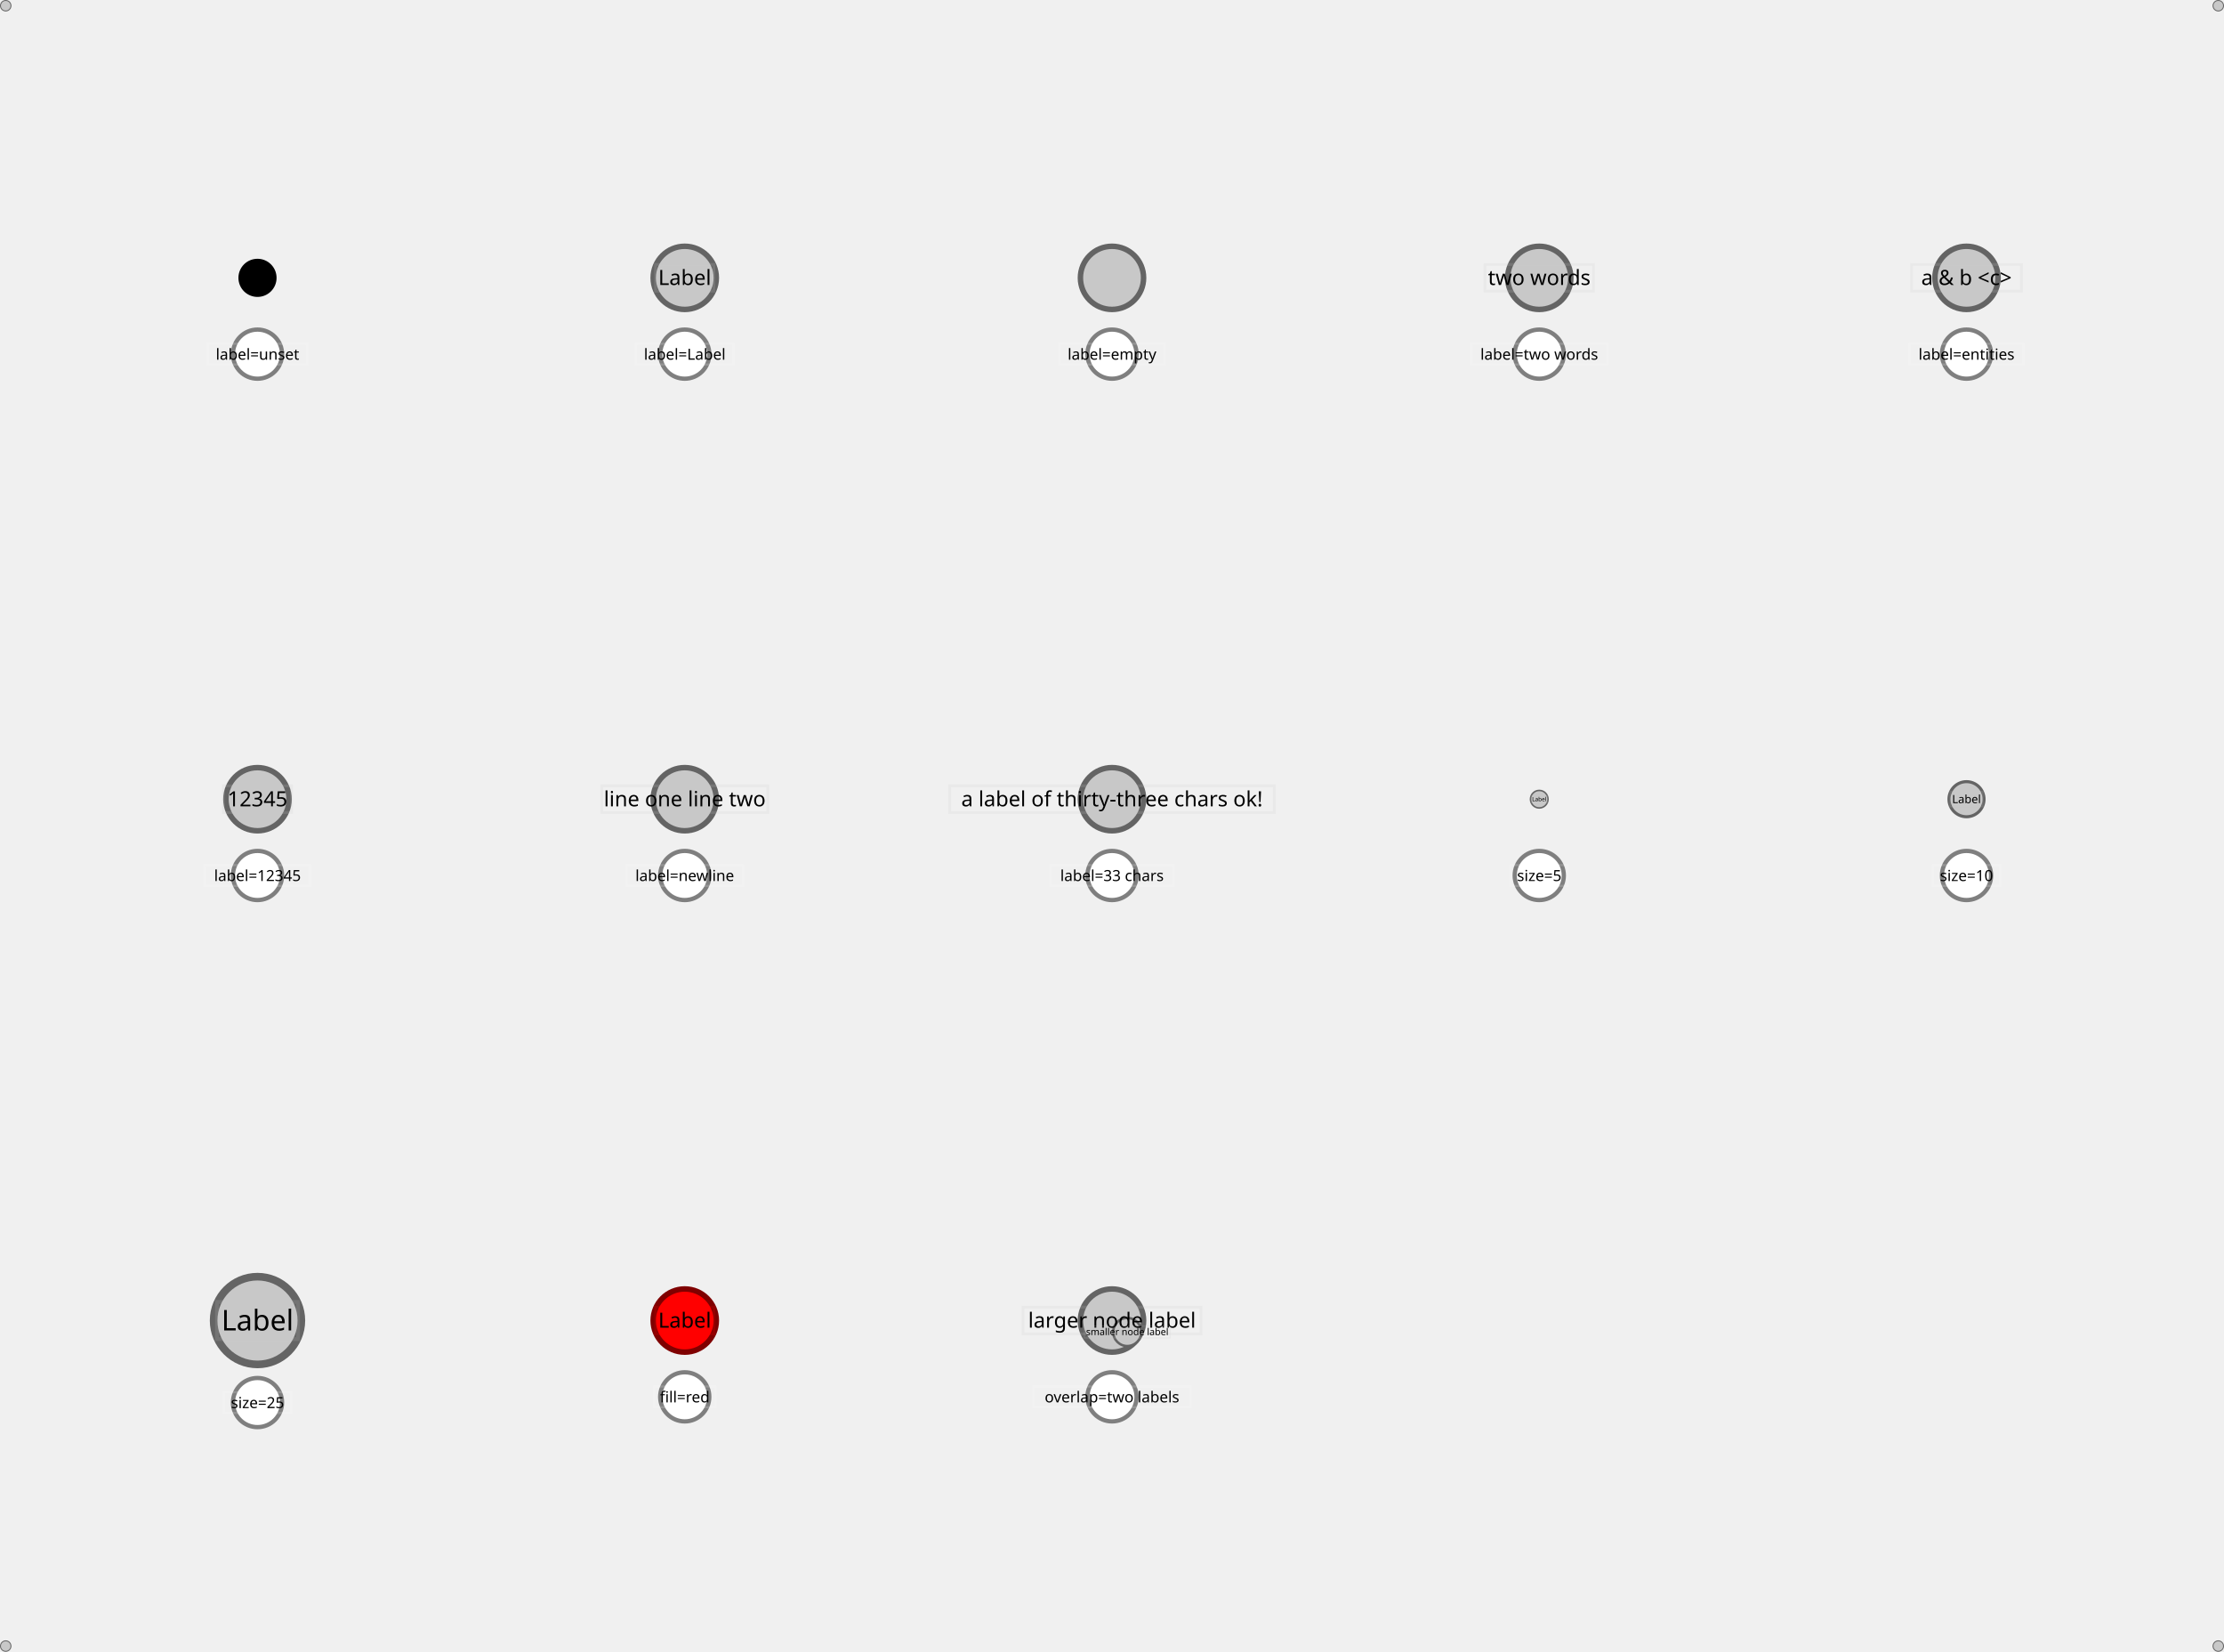
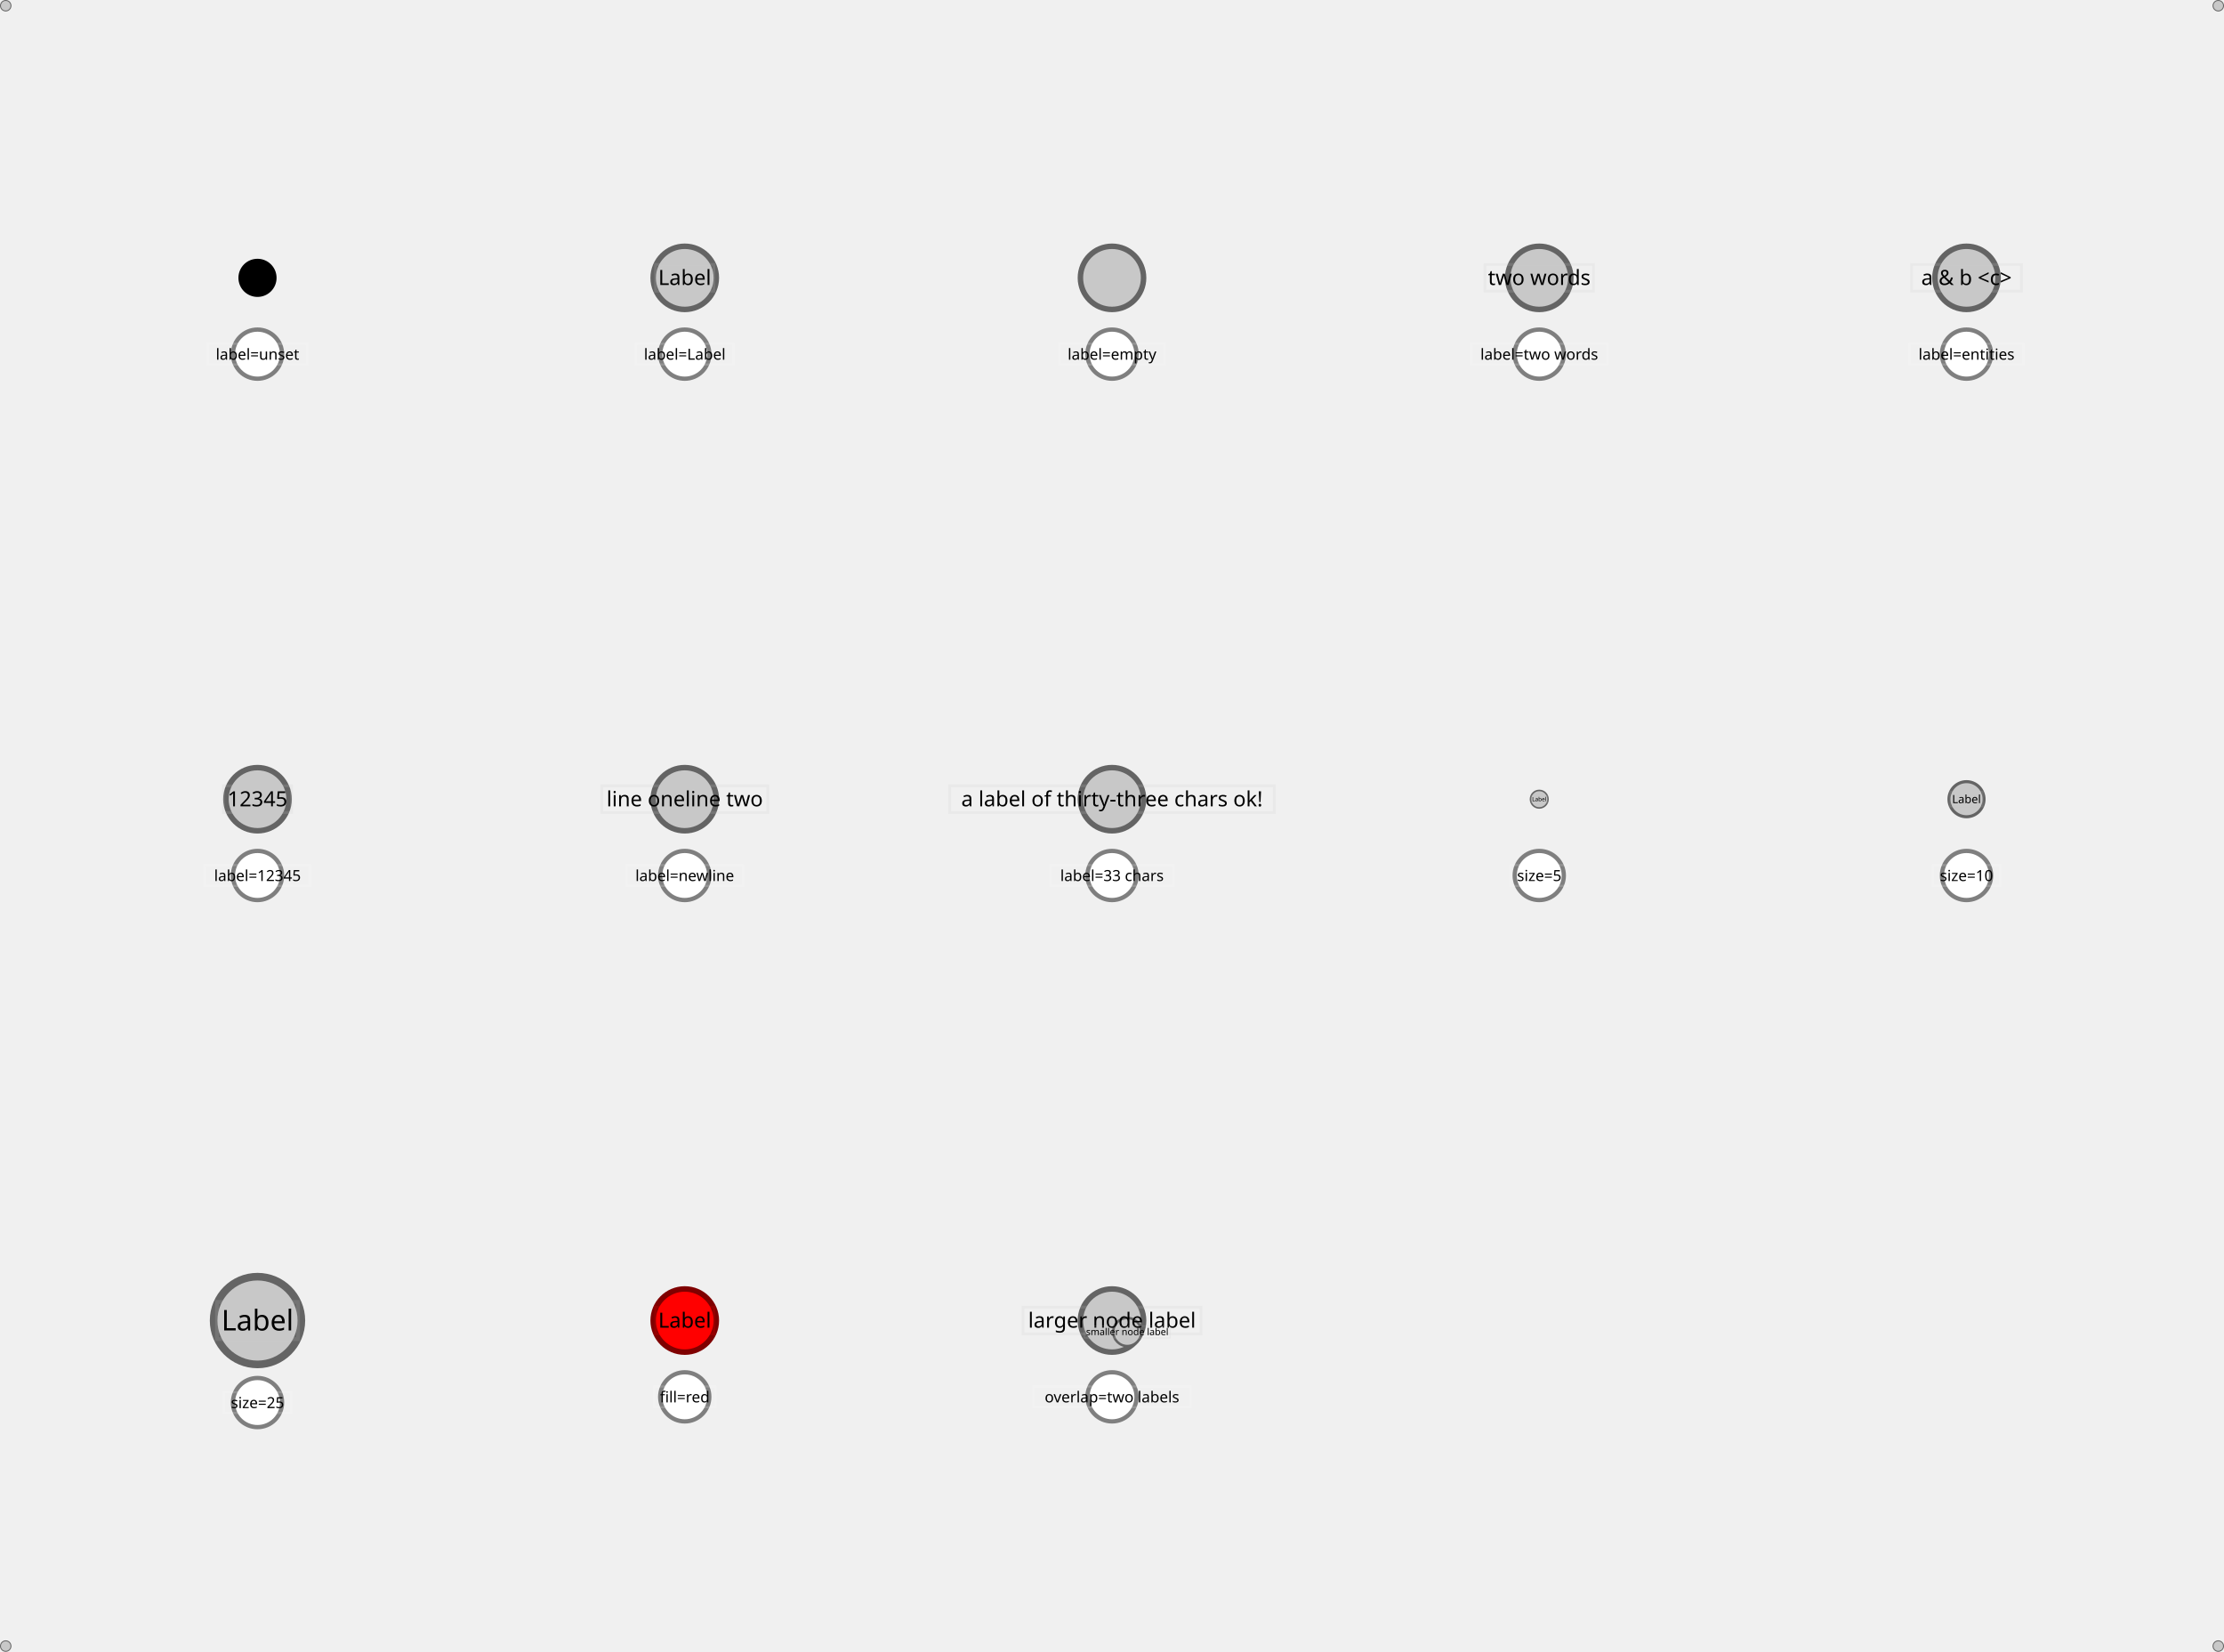
<svg xmlns="http://www.w3.org/2000/svg" contentScriptType="text/ecmascript" width="1166.0" zoomAndPan="magnify" contentStyleType="text/css" viewBox="17 -883 1166 866" height="866.0" preserveAspectRatio="xMidYMid meet" version="1.1">
  <g id="nodes">
    <circle fill-opacity="1.0" fill="#c8c8c8" r="23.0" cx="152.0" class="id_label-node-size-25" cy="-190.67" stroke="#646464" stroke-opacity="1.0" stroke-width="4.0" />
    <circle fill-opacity="1.0" fill="#c8c8c8" r="16.56" cx="376.0" class="id_label-text" cy="-737.33" stroke="#646464" stroke-opacity="1.0" stroke-width="2.88" />
    <circle fill-opacity="1.0" fill="#c8c8c8" r="16.56" cx="600.0" class="id_label-empty" cy="-737.33" stroke="#646464" stroke-opacity="1.0" stroke-width="2.88" />
    <circle fill-opacity="1.0" fill="#c8c8c8" r="16.56" cx="824.0" class="id_label-words" cy="-737.33" stroke="#646464" stroke-opacity="1.0" stroke-width="2.88" />
    <circle fill-opacity="1.0" fill="#c8c8c8" r="16.56" cx="1048.0" class="id_label-entity" cy="-737.33" stroke="#646464" stroke-opacity="1.0" stroke-width="2.88" />
    <circle fill-opacity="1.0" fill="#c8c8c8" r="16.56" cx="152.0" class="id_label-digits" cy="-464.0" stroke="#646464" stroke-opacity="1.0" stroke-width="2.88" />
    <circle fill-opacity="1.0" fill="#c8c8c8" r="16.56" cx="376.0" class="id_label-newline" cy="-464.0" stroke="#646464" stroke-opacity="1.0" stroke-width="2.88" />
    <circle fill-opacity="1.0" fill="#c8c8c8" r="16.56" cx="600.0" class="id_label-long" cy="-464.0" stroke="#646464" stroke-opacity="1.0" stroke-width="2.88" />
    <circle fill-opacity="1.0" fill="#ff0000" r="16.56" cx="376.0" class="id_label-on-red" cy="-190.67" stroke="#7f0000" stroke-opacity="1.0" stroke-width="2.88" />
    <circle fill-opacity="1.0" fill="#c8c8c8" r="16.56" cx="600.0" class="id_label-overlap" cy="-190.67" stroke="#646464" stroke-opacity="1.0" stroke-width="2.88" />
    <circle fill-opacity="1.0" fill="#ffffff" r="12.88" cx="152.0" class="id_cap-default" cy="-697.33" stroke="#7f7f7f" stroke-opacity="1.0" stroke-width="2.24" />
    <circle fill-opacity="1.0" fill="#ffffff" r="12.88" cx="376.0" class="id_cap-label-text" cy="-697.33" stroke="#7f7f7f" stroke-opacity="1.0" stroke-width="2.24" />
    <circle fill-opacity="1.0" fill="#ffffff" r="12.88" cx="600.0" class="id_cap-label-empty" cy="-697.33" stroke="#7f7f7f" stroke-opacity="1.0" stroke-width="2.24" />
    <circle fill-opacity="1.0" fill="#ffffff" r="12.88" cx="824.0" class="id_cap-label-words" cy="-697.33" stroke="#7f7f7f" stroke-opacity="1.0" stroke-width="2.24" />
    <circle fill-opacity="1.0" fill="#ffffff" r="12.88" cx="1048.0" class="id_cap-label-entity" cy="-697.33" stroke="#7f7f7f" stroke-opacity="1.0" stroke-width="2.24" />
    <circle fill-opacity="1.0" fill="#ffffff" r="12.88" cx="152.0" class="id_cap-label-digits" cy="-424.0" stroke="#7f7f7f" stroke-opacity="1.0" stroke-width="2.24" />
    <circle fill-opacity="1.0" fill="#ffffff" r="12.88" cx="376.0" class="id_cap-label-newline" cy="-424.0" stroke="#7f7f7f" stroke-opacity="1.0" stroke-width="2.24" />
    <circle fill-opacity="1.0" fill="#ffffff" r="12.88" cx="600.0" class="id_cap-label-long" cy="-424.0" stroke="#7f7f7f" stroke-opacity="1.0" stroke-width="2.24" />
    <circle fill-opacity="1.0" fill="#ffffff" r="12.88" cx="824.0" class="id_cap-label-node-size-5" cy="-424.0" stroke="#7f7f7f" stroke-opacity="1.0" stroke-width="2.24" />
    <circle fill-opacity="1.0" fill="#ffffff" r="12.88" cx="1048.0" class="id_cap-label-node-size-10" cy="-424.0" stroke="#7f7f7f" stroke-opacity="1.0" stroke-width="2.24" />
    <circle fill-opacity="1.0" fill="#ffffff" r="12.88" cx="152.0" class="id_cap-label-node-size-25" cy="-147.67" stroke="#7f7f7f" stroke-opacity="1.0" stroke-width="2.24" />
    <circle fill-opacity="1.0" fill="#ffffff" r="12.88" cx="376.0" class="id_cap-label-on-red" cy="-150.67" stroke="#7f7f7f" stroke-opacity="1.0" stroke-width="2.24" />
    <circle fill-opacity="1.0" fill="#ffffff" r="12.88" cx="600.0" class="id_cap-label-overlap" cy="-150.67" stroke="#7f7f7f" stroke-opacity="1.0" stroke-width="2.24" />
    <circle fill-opacity="1.0" fill="#c8c8c8" r="9.2" cx="1048.0" class="id_label-node-size-10" cy="-464.0" stroke="#646464" stroke-opacity="1.0" stroke-width="1.6" />
    <circle fill-opacity="1.0" fill="#c8c8c8" r="7.36" cx="608.0" class="id_label-overlap-small" cy="-184.67" stroke="#646464" stroke-opacity="1.0" stroke-width="1.28" />
    <circle fill-opacity="1.0" fill="#c8c8c8" r="4.6" cx="824.0" class="id_label-node-size-5" cy="-464.0" stroke="#646464" stroke-opacity="1.0" stroke-width="0.8" />
    <circle fill-opacity="1.0" fill="#c8c8c8" r="2.76" cx="20.0" class="id_anchor-nw" cy="-880.0" stroke="#646464" stroke-opacity="1.0" stroke-width="0.48" />
    <circle fill-opacity="1.0" fill="#c8c8c8" r="2.76" cx="1180.0" class="id_anchor-ne" cy="-880.0" stroke="#646464" stroke-opacity="1.0" stroke-width="0.48" />
    <circle fill-opacity="1.0" fill="#c8c8c8" r="2.76" cx="20.0" class="id_anchor-sw" cy="-20.0" stroke="#646464" stroke-opacity="1.0" stroke-width="0.48" />
    <circle fill-opacity="1.0" fill="#c8c8c8" r="2.76" cx="1180.0" class="id_anchor-se" cy="-20.0" stroke="#646464" stroke-opacity="1.0" stroke-width="0.48" />
    <circle fill-opacity="1.0" fill="#000000" r="9.2" cx="152.0" class="id_default" cy="-737.33" stroke="#000000" stroke-opacity="1.0" stroke-width="1.6" />
  </g>
  <g id="node-labels">
    <rect x="130.767" y="-200.4" fill="none" width="42.466" opacity="0.4" height="19.461" stroke="#c8c8c8" stroke-width="2.0" stroke-opacity="0.4" />
    <text font-size="15" x="152.0" y="-185.477" fill-opacity="1.0" fill="#000000" font-family="Dialog" style="text-anchor: middle;" class="id_label-node-size-25">
            Label
        </text>
    <rect x="360.716" y="-744.334" fill="none" width="30.567" opacity="0.4" height="14.008" stroke="#c8c8c8" stroke-width="1.44" stroke-opacity="0.4" />
    <text font-size="11" x="376.0" y="-733.592" fill-opacity="1.0" fill="#000000" font-family="Dialog" style="text-anchor: middle;" class="id_label-text">
            Label
        </text>
    <rect x="795.552" y="-744.334" fill="none" width="56.895" opacity="0.4" height="14.008" stroke="#c8c8c8" stroke-width="1.44" stroke-opacity="0.4" />
    <text font-size="11" x="824.0" y="-733.592" fill-opacity="1.0" fill="#000000" font-family="Dialog" style="text-anchor: middle;" class="id_label-words">
            two words
        </text>
    <rect x="1019.173" y="-744.334" fill="none" width="57.654" opacity="0.4" height="14.008" stroke="#c8c8c8" stroke-width="1.44" stroke-opacity="0.4" />
    <text font-size="11" x="1048.0" y="-733.592" fill-opacity="1.0" fill="#000000" font-family="Dialog" style="text-anchor: middle;" class="id_label-entity">
            a &amp; b &lt;c&gt;
        </text>
    <rect x="134.107" y="-471.004" fill="none" width="35.787" opacity="0.4" height="14.008" stroke="#c8c8c8" stroke-width="1.44" stroke-opacity="0.4" />
    <text font-size="11" x="152.0" y="-460.262" fill-opacity="1.0" fill="#000000" font-family="Dialog" style="text-anchor: middle;" class="id_label-digits">
            12345
        </text>
    <rect x="332.483" y="-471.004" fill="none" width="87.035" opacity="0.4" height="14.008" stroke="#c8c8c8" stroke-width="1.44" stroke-opacity="0.4" />
    <text font-size="11" x="376.0" y="-460.262" fill-opacity="1.0" fill="#000000" font-family="Dialog" style="text-anchor: middle;" class="id_label-newline">
-             line one line two
+             line oneline two
        </text>
    <rect x="514.892" y="-471.004" fill="none" width="170.215" opacity="0.4" height="14.008" stroke="#c8c8c8" stroke-width="1.44" stroke-opacity="0.4" />
    <text font-size="11" x="600.0" y="-460.262" fill-opacity="1.0" fill="#000000" font-family="Dialog" style="text-anchor: middle;" class="id_label-long">
            a label of thirty-three chars ok!
        </text>
    <rect x="360.716" y="-197.674" fill="none" width="30.567" opacity="0.4" height="14.008" stroke="#ff0000" stroke-width="1.44" stroke-opacity="0.4" />
    <text font-size="11" x="376.0" y="-186.932" fill-opacity="1.0" fill="#000000" font-family="Dialog" style="text-anchor: middle;" class="id_label-on-red">
            Label
        </text>
    <rect x="553.325" y="-197.674" fill="none" width="93.351" opacity="0.4" height="14.008" stroke="#c8c8c8" stroke-width="1.44" stroke-opacity="0.4" />
    <text font-size="11" x="600.0" y="-186.932" fill-opacity="1.0" fill="#000000" font-family="Dialog" style="text-anchor: middle;" class="id_label-overlap">
            larger node label
        </text>
    <rect x="126.049" y="-702.774" fill="none" width="51.902" opacity="0.4" height="10.887" stroke="#ffffff" stroke-width="1.12" stroke-opacity="0.4" />
    <text font-size="8" x="152.0" y="-694.425" fill-opacity="1.0" fill="#000000" font-family="Dialog" style="text-anchor: middle;" class="id_cap-default">
            label=unset
        </text>
    <rect x="350.461" y="-702.774" fill="none" width="51.079" opacity="0.4" height="10.887" stroke="#ffffff" stroke-width="1.12" stroke-opacity="0.4" />
    <text font-size="8" x="376.0" y="-694.425" fill-opacity="1.0" fill="#000000" font-family="Dialog" style="text-anchor: middle;" class="id_cap-label-text">
            label=Label
        </text>
    <rect x="572.32" y="-702.774" fill="none" width="55.36" opacity="0.4" height="10.887" stroke="#ffffff" stroke-width="1.12" stroke-opacity="0.4" />
    <text font-size="8" x="600.0" y="-694.425" fill-opacity="1.0" fill="#000000" font-family="Dialog" style="text-anchor: middle;" class="id_cap-label-empty">
            label=empty
        </text>
    <rect x="788.23" y="-702.774" fill="none" width="71.539" opacity="0.4" height="10.887" stroke="#ffffff" stroke-width="1.12" stroke-opacity="0.4" />
    <text font-size="8" x="824.0" y="-694.425" fill-opacity="1.0" fill="#000000" font-family="Dialog" style="text-anchor: middle;" class="id_cap-label-words">
            label=two words
        </text>
    <rect x="1018.151" y="-702.774" fill="none" width="59.699" opacity="0.4" height="10.887" stroke="#ffffff" stroke-width="1.12" stroke-opacity="0.4" />
    <text font-size="8" x="1048.0" y="-694.425" fill-opacity="1.0" fill="#000000" font-family="Dialog" style="text-anchor: middle;" class="id_cap-label-entity">
            label=entities
        </text>
    <rect x="124.433" y="-429.444" fill="none" width="55.135" opacity="0.4" height="10.887" stroke="#ffffff" stroke-width="1.12" stroke-opacity="0.4" />
    <text font-size="8" x="152.0" y="-421.095" fill-opacity="1.0" fill="#000000" font-family="Dialog" style="text-anchor: middle;" class="id_cap-label-digits">
            label=12345
        </text>
    <rect x="345.536" y="-429.444" fill="none" width="60.928" opacity="0.4" height="10.887" stroke="#ffffff" stroke-width="1.12" stroke-opacity="0.4" />
    <text font-size="8" x="376.0" y="-421.095" fill-opacity="1.0" fill="#000000" font-family="Dialog" style="text-anchor: middle;" class="id_cap-label-newline">
            label=newline
        </text>
    <rect x="567.66" y="-429.444" fill="none" width="64.681" opacity="0.4" height="10.887" stroke="#ffffff" stroke-width="1.12" stroke-opacity="0.4" />
    <text font-size="8" x="600.0" y="-421.095" fill-opacity="1.0" fill="#000000" font-family="Dialog" style="text-anchor: middle;" class="id_cap-label-long">
            label=33 chars
        </text>
    <rect x="809.121" y="-429.444" fill="none" width="29.758" opacity="0.4" height="10.887" stroke="#ffffff" stroke-width="1.12" stroke-opacity="0.4" />
    <text font-size="8" x="824.0" y="-421.095" fill-opacity="1.0" fill="#000000" font-family="Dialog" style="text-anchor: middle;" class="id_cap-label-node-size-5">
            size=5
        </text>
    <rect x="1030.452" y="-429.444" fill="none" width="35.096" opacity="0.4" height="10.887" stroke="#ffffff" stroke-width="1.12" stroke-opacity="0.4" />
    <text font-size="8" x="1048.0" y="-421.095" fill-opacity="1.0" fill="#000000" font-family="Dialog" style="text-anchor: middle;" class="id_cap-label-node-size-10">
            size=10
        </text>
    <rect x="134.452" y="-153.114" fill="none" width="35.096" opacity="0.4" height="10.887" stroke="#ffffff" stroke-width="1.12" stroke-opacity="0.4" />
    <text font-size="8" x="152.0" y="-144.765" fill-opacity="1.0" fill="#000000" font-family="Dialog" style="text-anchor: middle;" class="id_cap-label-node-size-25">
            size=25
        </text>
    <rect x="359.982" y="-156.114" fill="none" width="32.036" opacity="0.4" height="10.887" stroke="#ffffff" stroke-width="1.12" stroke-opacity="0.4" />
    <text font-size="8" x="376.0" y="-147.765" fill-opacity="1.0" fill="#000000" font-family="Dialog" style="text-anchor: middle;" class="id_cap-label-on-red">
            fill=red
        </text>
    <rect x="558.861" y="-156.114" fill="none" width="82.277" opacity="0.4" height="10.887" stroke="#ffffff" stroke-width="1.12" stroke-opacity="0.4" />
    <text font-size="8" x="600.0" y="-147.765" fill-opacity="1.0" fill="#000000" font-family="Dialog" style="text-anchor: middle;" class="id_cap-label-overlap">
            overlap=two labels
        </text>
    <rect x="1039.507" y="-467.892" fill="none" width="16.987" opacity="0.4" height="7.784" stroke="#c8c8c8" stroke-width="0.8" stroke-opacity="0.4" />
    <text font-size="6" x="1048.0" y="-461.923" fill-opacity="1.0" fill="#000000" font-family="Dialog" style="text-anchor: middle;" class="id_label-node-size-10">
            Label
        </text>
    <rect x="585.519" y="-187.782" fill="none" width="44.962" opacity="0.4" height="6.224" stroke="#c8c8c8" stroke-width="0.64" stroke-opacity="0.4" />
    <text font-size="5" x="608.0" y="-183.009" fill-opacity="1.0" fill="#000000" font-family="Dialog" style="text-anchor: middle;" class="id_label-overlap-small">
            smaller node label
        </text>
    <rect x="819.753" y="-465.946" fill="none" width="8.493" opacity="0.4" height="3.892" stroke="#c8c8c8" stroke-width="0.4" stroke-opacity="0.4" />
    <text font-size="3" x="824.0" y="-462.961" fill-opacity="1.0" fill="#000000" font-family="Dialog" style="text-anchor: middle;" class="id_label-node-size-5">
            Label
        </text>
  </g>
</svg>
